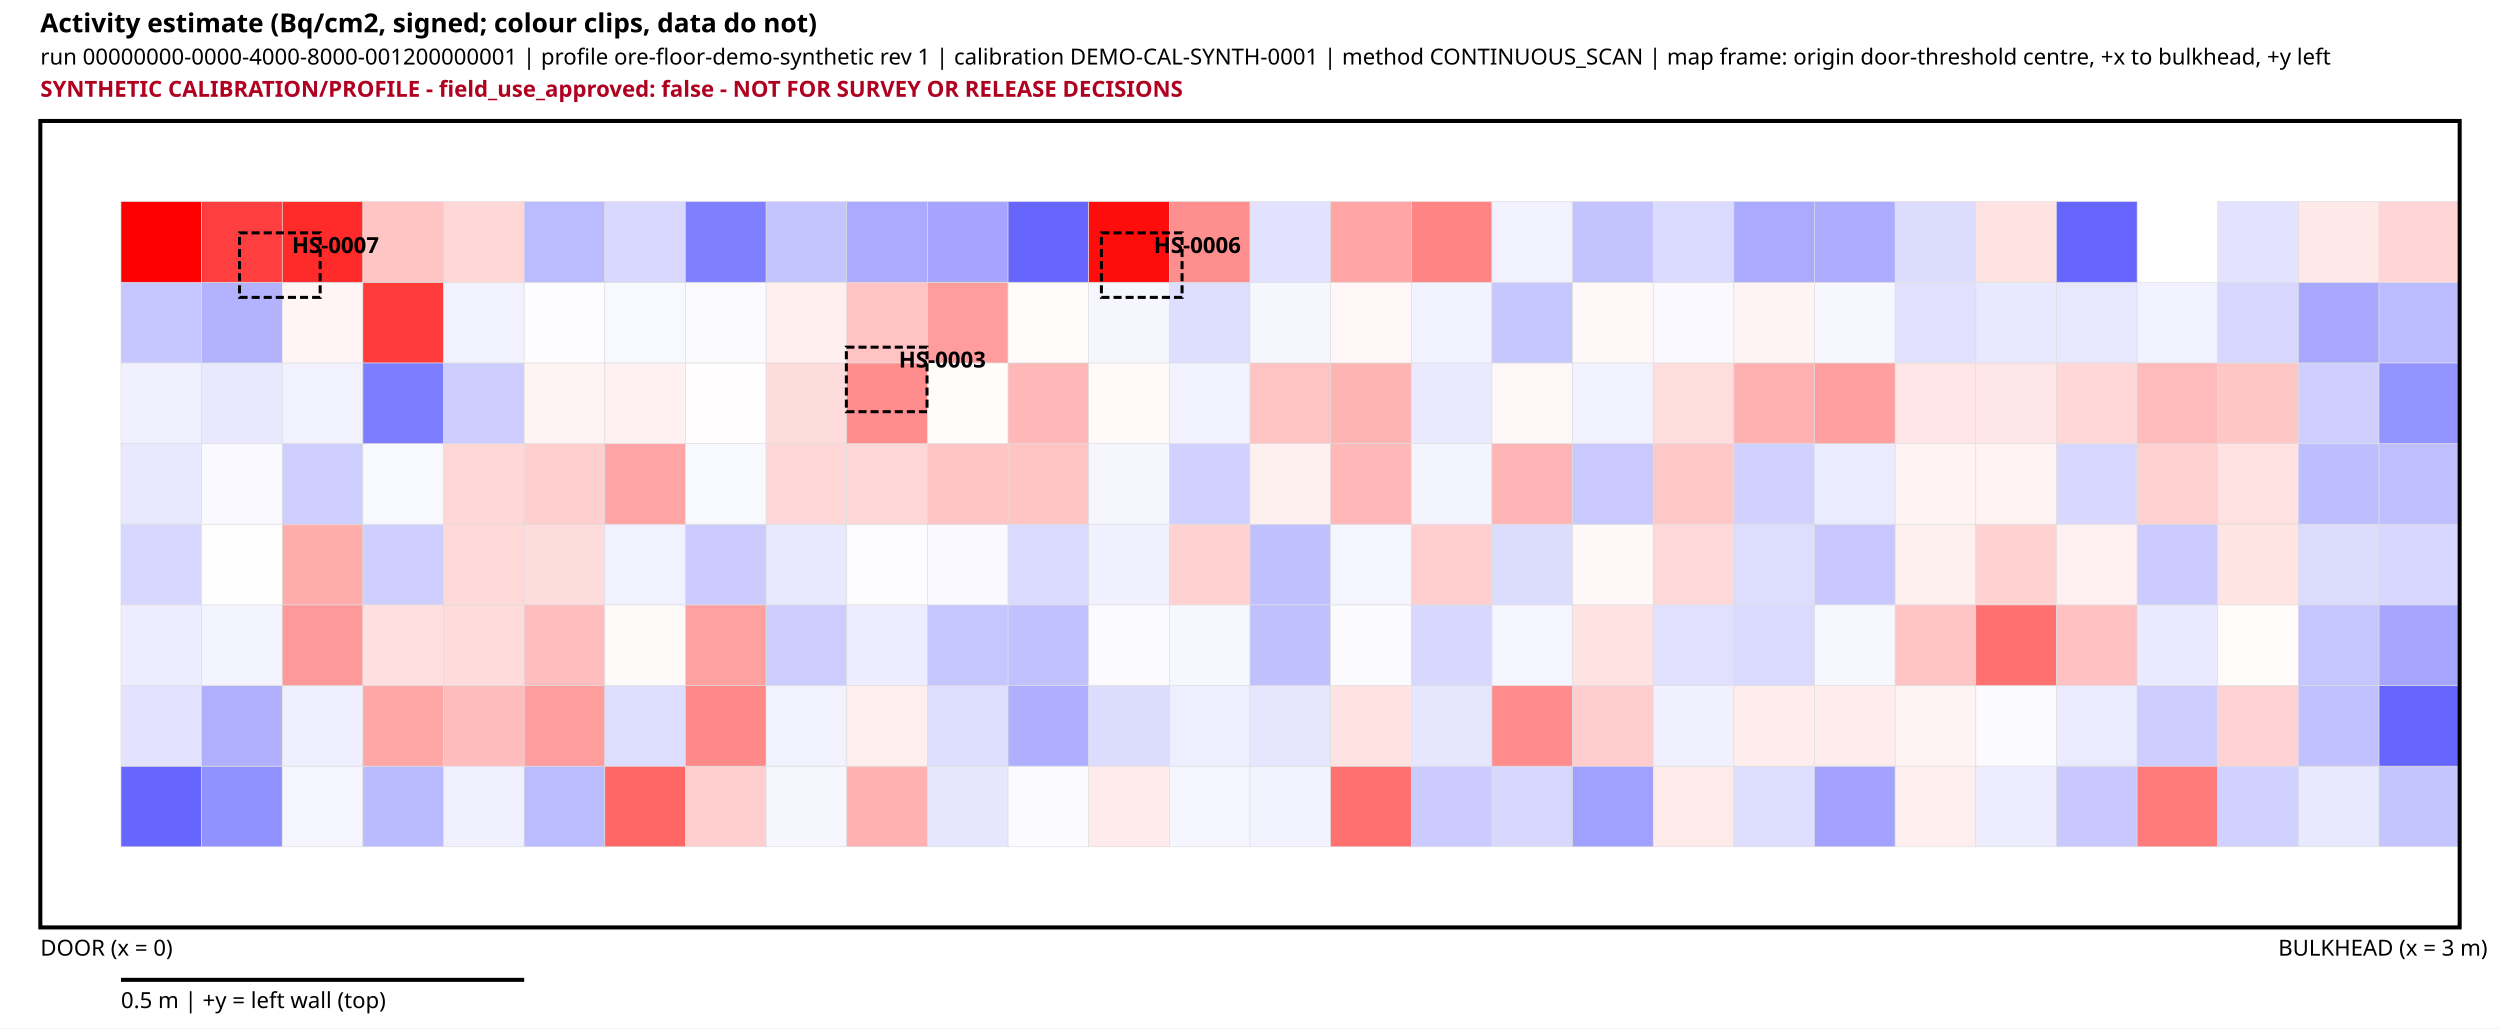
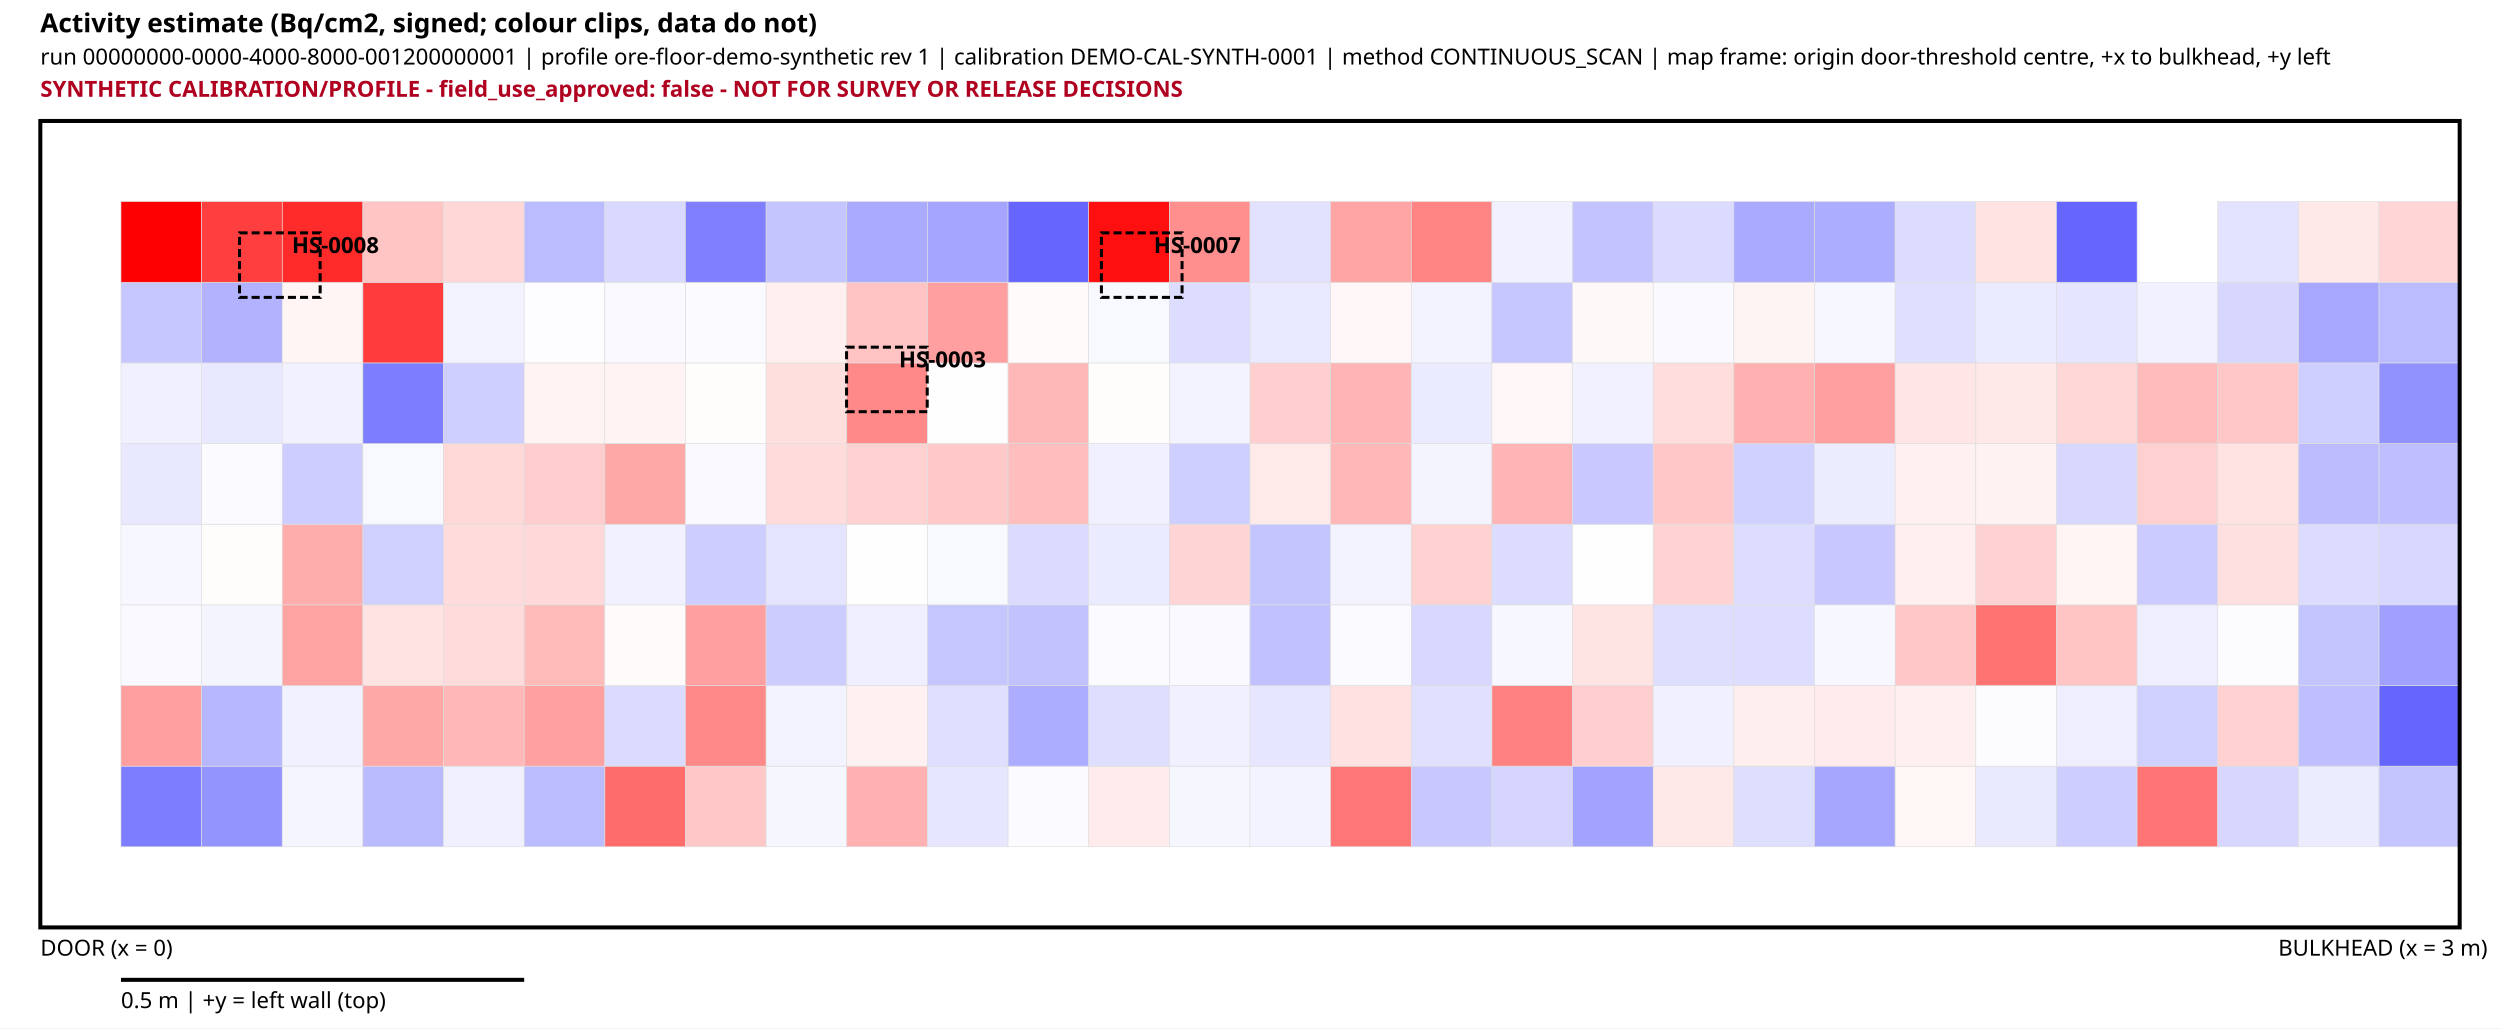
<svg xmlns="http://www.w3.org/2000/svg" width="1240" height="510" viewBox="0 0 1240 510" font-family="sans-serif" font-size="11">
  <defs>
    <pattern id="p-UNVISITED" width="8" height="8" patternUnits="userSpaceOnUse">
      <rect width="8" height="8" fill="#fff" />
      <path d="M0 8L8 0" stroke="#888" stroke-width="1" />
    </pattern>
    <pattern id="p-INVALID_DATA" width="8" height="8" patternUnits="userSpaceOnUse">
      <rect width="8" height="8" fill="#f6d5d5" />
      <path d="M0 0L8 8M0 8L8 0" stroke="#c83c3c" stroke-width="1" />
    </pattern>
    <pattern id="p-INSUFFICIENT_SENSITIVITY" width="6" height="6" patternUnits="userSpaceOnUse">
      <rect width="6" height="6" fill="#fdebc8" />
      <circle cx="3" cy="3" r="1.2" fill="#b9770e" />
    </pattern>
    <pattern id="p-BLOCKED" width="8" height="8" patternUnits="userSpaceOnUse">
      <rect width="8" height="8" fill="#e4dcf0" />
      <path d="M0 4H8" stroke="#785aa0" stroke-width="2" />
    </pattern>
    <pattern id="p-EXCLUDED" width="8" height="8" patternUnits="userSpaceOnUse">
      <rect width="8" height="8" fill="#5a5a5a" />
    </pattern>
    <pattern id="p-ACCEPTABLE" width="8" height="8" patternUnits="userSpaceOnUse">
      <rect width="8" height="8" fill="#2e8b57" />
    </pattern>
  </defs>
  <rect width="1240" height="510" fill="#fff" />
  <text x="20" y="16" font-size="13" font-weight="bold">Activity estimate (Bq/cm2, signed; colour clips, data do not)</text>
  <text x="20" y="32">run 00000000-0000-4000-8000-001200000001 | profile ore-floor-demo-synthetic rev 1 | calibration DEMO-CAL-SYNTH-0001 | method CONTINUOUS_SCAN | map frame: origin door-threshold centre, +x to bulkhead, +y left</text>
  <text x="20" y="48" fill="#b00020" font-weight="bold">SYNTHETIC CALIBRATION/PROFILE - field_use_approved: false - NOT FOR SURVEY OR RELEASE DECISIONS</text>
-   <rect x="60.0" y="380.0" width="40.0" height="40.0" fill="rgb(102, 102, 255)" stroke="#ddd" stroke-width="0.3" />
-   <rect x="100.0" y="380.0" width="40.0" height="40.0" fill="rgb(145, 145, 255)" stroke="#ddd" stroke-width="0.3" />
+   <rect x="60.0" y="380.0" width="40.0" height="40.0" fill="rgb(125, 125, 255)" stroke="#ddd" stroke-width="0.3" />
+   <rect x="100.0" y="380.0" width="40.0" height="40.0" fill="rgb(148, 148, 255)" stroke="#ddd" stroke-width="0.3" />
  <rect x="140.0" y="380.0" width="40.0" height="40.0" fill="rgb(245, 245, 255)" stroke="#ddd" stroke-width="0.3" />
  <rect x="180.0" y="380.0" width="40.0" height="40.0" fill="rgb(186, 186, 255)" stroke="#ddd" stroke-width="0.3" />
  <rect x="220.0" y="380.0" width="40.0" height="40.0" fill="rgb(240, 240, 255)" stroke="#ddd" stroke-width="0.3" />
  <rect x="260.0" y="380.0" width="40.0" height="40.0" fill="rgb(187, 187, 255)" stroke="#ddd" stroke-width="0.3" />
-   <rect x="300.0" y="380.0" width="40.0" height="40.0" fill="rgb(255, 103, 103)" stroke="#ddd" stroke-width="0.3" />
-   <rect x="340.0" y="380.0" width="40.0" height="40.0" fill="rgb(255, 207, 207)" stroke="#ddd" stroke-width="0.3" />
+   <rect x="300.0" y="380.0" width="40.0" height="40.0" fill="rgb(255, 108, 108)" stroke="#ddd" stroke-width="0.3" />
+   <rect x="340.0" y="380.0" width="40.0" height="40.0" fill="rgb(255, 200, 200)" stroke="#ddd" stroke-width="0.3" />
  <rect x="380.0" y="380.0" width="40.0" height="40.0" fill="rgb(246, 246, 255)" stroke="#ddd" stroke-width="0.3" />
  <rect x="420.0" y="380.0" width="40.0" height="40.0" fill="rgb(255, 177, 177)" stroke="#ddd" stroke-width="0.3" />
  <rect x="460.0" y="380.0" width="40.0" height="40.0" fill="rgb(230, 230, 255)" stroke="#ddd" stroke-width="0.3" />
  <rect x="500.0" y="380.0" width="40.0" height="40.0" fill="rgb(251, 251, 255)" stroke="#ddd" stroke-width="0.3" />
  <rect x="540.0" y="380.0" width="40.0" height="40.0" fill="rgb(255, 235, 235)" stroke="#ddd" stroke-width="0.3" />
-   <rect x="580.0" y="380.0" width="40.0" height="40.0" fill="rgb(245, 245, 255)" stroke="#ddd" stroke-width="0.3" />
+   <rect x="580.0" y="380.0" width="40.0" height="40.0" fill="rgb(246, 246, 255)" stroke="#ddd" stroke-width="0.3" />
  <rect x="620.0" y="380.0" width="40.0" height="40.0" fill="rgb(243, 243, 255)" stroke="#ddd" stroke-width="0.3" />
-   <rect x="660.0" y="380.0" width="40.0" height="40.0" fill="rgb(255, 112, 112)" stroke="#ddd" stroke-width="0.3" />
-   <rect x="700.0" y="380.0" width="40.0" height="40.0" fill="rgb(203, 203, 255)" stroke="#ddd" stroke-width="0.3" />
-   <rect x="740.0" y="380.0" width="40.0" height="40.0" fill="rgb(216, 216, 255)" stroke="#ddd" stroke-width="0.3" />
-   <rect x="780.0" y="380.0" width="40.0" height="40.0" fill="rgb(160, 160, 255)" stroke="#ddd" stroke-width="0.3" />
-   <rect x="820.0" y="380.0" width="40.0" height="40.0" fill="rgb(255, 234, 234)" stroke="#ddd" stroke-width="0.3" />
+   <rect x="660.0" y="380.0" width="40.0" height="40.0" fill="rgb(255, 118, 118)" stroke="#ddd" stroke-width="0.3" />
+   <rect x="700.0" y="380.0" width="40.0" height="40.0" fill="rgb(200, 200, 255)" stroke="#ddd" stroke-width="0.3" />
+   <rect x="740.0" y="380.0" width="40.0" height="40.0" fill="rgb(213, 213, 255)" stroke="#ddd" stroke-width="0.3" />
+   <rect x="780.0" y="380.0" width="40.0" height="40.0" fill="rgb(162, 162, 255)" stroke="#ddd" stroke-width="0.3" />
+   <rect x="820.0" y="380.0" width="40.0" height="40.0" fill="rgb(255, 232, 232)" stroke="#ddd" stroke-width="0.3" />
  <rect x="860.0" y="380.0" width="40.0" height="40.0" fill="rgb(222, 222, 255)" stroke="#ddd" stroke-width="0.3" />
-   <rect x="900.0" y="380.0" width="40.0" height="40.0" fill="rgb(163, 163, 255)" stroke="#ddd" stroke-width="0.3" />
-   <rect x="940.0" y="380.0" width="40.0" height="40.0" fill="rgb(255, 238, 238)" stroke="#ddd" stroke-width="0.3" />
-   <rect x="980.0" y="380.0" width="40.0" height="40.0" fill="rgb(237, 237, 255)" stroke="#ddd" stroke-width="0.3" />
-   <rect x="1020.0" y="380.0" width="40.0" height="40.0" fill="rgb(200, 200, 255)" stroke="#ddd" stroke-width="0.3" />
-   <rect x="1060.0" y="380.0" width="40.0" height="40.0" fill="rgb(255, 122, 122)" stroke="#ddd" stroke-width="0.3" />
-   <rect x="1100.0" y="380.0" width="40.0" height="40.0" fill="rgb(209, 209, 255)" stroke="#ddd" stroke-width="0.3" />
-   <rect x="1140.0" y="380.0" width="40.0" height="40.0" fill="rgb(232, 232, 255)" stroke="#ddd" stroke-width="0.3" />
+   <rect x="900.0" y="380.0" width="40.0" height="40.0" fill="rgb(166, 166, 255)" stroke="#ddd" stroke-width="0.3" />
+   <rect x="940.0" y="380.0" width="40.0" height="40.0" fill="rgb(255, 246, 246)" stroke="#ddd" stroke-width="0.3" />
+   <rect x="980.0" y="380.0" width="40.0" height="40.0" fill="rgb(234, 234, 255)" stroke="#ddd" stroke-width="0.3" />
+   <rect x="1020.0" y="380.0" width="40.0" height="40.0" fill="rgb(205, 205, 255)" stroke="#ddd" stroke-width="0.3" />
+   <rect x="1060.0" y="380.0" width="40.0" height="40.0" fill="rgb(255, 116, 116)" stroke="#ddd" stroke-width="0.3" />
+   <rect x="1100.0" y="380.0" width="40.0" height="40.0" fill="rgb(214, 214, 255)" stroke="#ddd" stroke-width="0.3" />
+   <rect x="1140.0" y="380.0" width="40.0" height="40.0" fill="rgb(236, 236, 255)" stroke="#ddd" stroke-width="0.3" />
  <rect x="1180.0" y="380.0" width="40.0" height="40.0" fill="rgb(196, 196, 255)" stroke="#ddd" stroke-width="0.3" />
-   <rect x="60.0" y="340.0" width="40.0" height="40.0" fill="rgb(227, 227, 255)" stroke="#ddd" stroke-width="0.3" />
-   <rect x="100.0" y="340.0" width="40.0" height="40.0" fill="rgb(176, 176, 255)" stroke="#ddd" stroke-width="0.3" />
-   <rect x="140.0" y="340.0" width="40.0" height="40.0" fill="rgb(239, 239, 255)" stroke="#ddd" stroke-width="0.3" />
-   <rect x="180.0" y="340.0" width="40.0" height="40.0" fill="rgb(255, 167, 167)" stroke="#ddd" stroke-width="0.3" />
-   <rect x="220.0" y="340.0" width="40.0" height="40.0" fill="rgb(255, 188, 188)" stroke="#ddd" stroke-width="0.3" />
-   <rect x="260.0" y="340.0" width="40.0" height="40.0" fill="rgb(255, 157, 157)" stroke="#ddd" stroke-width="0.3" />
-   <rect x="300.0" y="340.0" width="40.0" height="40.0" fill="rgb(221, 221, 255)" stroke="#ddd" stroke-width="0.3" />
+   <rect x="60.0" y="340.0" width="40.0" height="40.0" fill="rgb(255, 159, 159)" stroke="#ddd" stroke-width="0.3" />
+   <rect x="100.0" y="340.0" width="40.0" height="40.0" fill="rgb(183, 183, 255)" stroke="#ddd" stroke-width="0.3" />
+   <rect x="140.0" y="340.0" width="40.0" height="40.0" fill="rgb(241, 241, 255)" stroke="#ddd" stroke-width="0.3" />
+   <rect x="180.0" y="340.0" width="40.0" height="40.0" fill="rgb(255, 168, 168)" stroke="#ddd" stroke-width="0.3" />
+   <rect x="220.0" y="340.0" width="40.0" height="40.0" fill="rgb(255, 183, 183)" stroke="#ddd" stroke-width="0.3" />
+   <rect x="260.0" y="340.0" width="40.0" height="40.0" fill="rgb(255, 161, 161)" stroke="#ddd" stroke-width="0.3" />
+   <rect x="300.0" y="340.0" width="40.0" height="40.0" fill="rgb(219, 219, 255)" stroke="#ddd" stroke-width="0.3" />
  <rect x="340.0" y="340.0" width="40.0" height="40.0" fill="rgb(255, 136, 136)" stroke="#ddd" stroke-width="0.3" />
-   <rect x="380.0" y="340.0" width="40.0" height="40.0" fill="rgb(242, 242, 255)" stroke="#ddd" stroke-width="0.3" />
-   <rect x="420.0" y="340.0" width="40.0" height="40.0" fill="rgb(255, 238, 238)" stroke="#ddd" stroke-width="0.3" />
-   <rect x="460.0" y="340.0" width="40.0" height="40.0" fill="rgb(222, 222, 255)" stroke="#ddd" stroke-width="0.3" />
-   <rect x="500.0" y="340.0" width="40.0" height="40.0" fill="rgb(175, 175, 255)" stroke="#ddd" stroke-width="0.3" />
-   <rect x="540.0" y="340.0" width="40.0" height="40.0" fill="rgb(220, 220, 255)" stroke="#ddd" stroke-width="0.3" />
-   <rect x="580.0" y="340.0" width="40.0" height="40.0" fill="rgb(238, 238, 255)" stroke="#ddd" stroke-width="0.3" />
+   <rect x="380.0" y="340.0" width="40.0" height="40.0" fill="rgb(243, 243, 255)" stroke="#ddd" stroke-width="0.3" />
+   <rect x="420.0" y="340.0" width="40.0" height="40.0" fill="rgb(255, 241, 241)" stroke="#ddd" stroke-width="0.3" />
+   <rect x="460.0" y="340.0" width="40.0" height="40.0" fill="rgb(223, 223, 255)" stroke="#ddd" stroke-width="0.3" />
+   <rect x="500.0" y="340.0" width="40.0" height="40.0" fill="rgb(173, 173, 255)" stroke="#ddd" stroke-width="0.3" />
+   <rect x="540.0" y="340.0" width="40.0" height="40.0" fill="rgb(222, 222, 255)" stroke="#ddd" stroke-width="0.3" />
+   <rect x="580.0" y="340.0" width="40.0" height="40.0" fill="rgb(240, 240, 255)" stroke="#ddd" stroke-width="0.3" />
  <rect x="620.0" y="340.0" width="40.0" height="40.0" fill="rgb(230, 230, 255)" stroke="#ddd" stroke-width="0.3" />
-   <rect x="660.0" y="340.0" width="40.0" height="40.0" fill="rgb(255, 227, 227)" stroke="#ddd" stroke-width="0.3" />
-   <rect x="700.0" y="340.0" width="40.0" height="40.0" fill="rgb(230, 230, 255)" stroke="#ddd" stroke-width="0.3" />
-   <rect x="740.0" y="340.0" width="40.0" height="40.0" fill="rgb(255, 139, 139)" stroke="#ddd" stroke-width="0.3" />
-   <rect x="780.0" y="340.0" width="40.0" height="40.0" fill="rgb(255, 205, 205)" stroke="#ddd" stroke-width="0.3" />
+   <rect x="660.0" y="340.0" width="40.0" height="40.0" fill="rgb(255, 225, 225)" stroke="#ddd" stroke-width="0.3" />
+   <rect x="700.0" y="340.0" width="40.0" height="40.0" fill="rgb(224, 224, 255)" stroke="#ddd" stroke-width="0.3" />
+   <rect x="740.0" y="340.0" width="40.0" height="40.0" fill="rgb(255, 130, 130)" stroke="#ddd" stroke-width="0.3" />
+   <rect x="780.0" y="340.0" width="40.0" height="40.0" fill="rgb(255, 207, 207)" stroke="#ddd" stroke-width="0.3" />
  <rect x="820.0" y="340.0" width="40.0" height="40.0" fill="rgb(240, 240, 255)" stroke="#ddd" stroke-width="0.3" />
-   <rect x="860.0" y="340.0" width="40.0" height="40.0" fill="rgb(255, 237, 237)" stroke="#ddd" stroke-width="0.3" />
-   <rect x="900.0" y="340.0" width="40.0" height="40.0" fill="rgb(255, 237, 237)" stroke="#ddd" stroke-width="0.3" />
-   <rect x="940.0" y="340.0" width="40.0" height="40.0" fill="rgb(255, 244, 244)" stroke="#ddd" stroke-width="0.3" />
-   <rect x="980.0" y="340.0" width="40.0" height="40.0" fill="rgb(251, 251, 255)" stroke="#ddd" stroke-width="0.3" />
-   <rect x="1020.0" y="340.0" width="40.0" height="40.0" fill="rgb(235, 235, 255)" stroke="#ddd" stroke-width="0.3" />
-   <rect x="1060.0" y="340.0" width="40.0" height="40.0" fill="rgb(205, 205, 255)" stroke="#ddd" stroke-width="0.3" />
-   <rect x="1100.0" y="340.0" width="40.0" height="40.0" fill="rgb(255, 211, 211)" stroke="#ddd" stroke-width="0.3" />
-   <rect x="1140.0" y="340.0" width="40.0" height="40.0" fill="rgb(193, 193, 255)" stroke="#ddd" stroke-width="0.3" />
+   <rect x="860.0" y="340.0" width="40.0" height="40.0" fill="rgb(255, 238, 238)" stroke="#ddd" stroke-width="0.3" />
+   <rect x="900.0" y="340.0" width="40.0" height="40.0" fill="rgb(255, 235, 235)" stroke="#ddd" stroke-width="0.3" />
+   <rect x="940.0" y="340.0" width="40.0" height="40.0" fill="rgb(255, 240, 240)" stroke="#ddd" stroke-width="0.3" />
+   <rect x="980.0" y="340.0" width="40.0" height="40.0" fill="rgb(252, 252, 255)" stroke="#ddd" stroke-width="0.3" />
+   <rect x="1020.0" y="340.0" width="40.0" height="40.0" fill="rgb(238, 238, 255)" stroke="#ddd" stroke-width="0.3" />
+   <rect x="1060.0" y="340.0" width="40.0" height="40.0" fill="rgb(208, 208, 255)" stroke="#ddd" stroke-width="0.3" />
+   <rect x="1100.0" y="340.0" width="40.0" height="40.0" fill="rgb(255, 209, 209)" stroke="#ddd" stroke-width="0.3" />
+   <rect x="1140.0" y="340.0" width="40.0" height="40.0" fill="rgb(191, 191, 255)" stroke="#ddd" stroke-width="0.3" />
  <rect x="1180.0" y="340.0" width="40.0" height="40.0" fill="rgb(102, 102, 255)" stroke="#ddd" stroke-width="0.3" />
-   <rect x="60.0" y="300.0" width="40.0" height="40.0" fill="rgb(237, 237, 255)" stroke="#ddd" stroke-width="0.3" />
+   <rect x="60.0" y="300.0" width="40.0" height="40.0" fill="rgb(249, 249, 255)" stroke="#ddd" stroke-width="0.3" />
  <rect x="100.0" y="300.0" width="40.0" height="40.0" fill="rgb(244, 244, 255)" stroke="#ddd" stroke-width="0.3" />
-   <rect x="140.0" y="300.0" width="40.0" height="40.0" fill="rgb(255, 152, 152)" stroke="#ddd" stroke-width="0.3" />
-   <rect x="180.0" y="300.0" width="40.0" height="40.0" fill="rgb(255, 223, 223)" stroke="#ddd" stroke-width="0.3" />
+   <rect x="140.0" y="300.0" width="40.0" height="40.0" fill="rgb(255, 163, 163)" stroke="#ddd" stroke-width="0.3" />
+   <rect x="180.0" y="300.0" width="40.0" height="40.0" fill="rgb(255, 227, 227)" stroke="#ddd" stroke-width="0.3" />
  <rect x="220.0" y="300.0" width="40.0" height="40.0" fill="rgb(255, 219, 219)" stroke="#ddd" stroke-width="0.3" />
-   <rect x="260.0" y="300.0" width="40.0" height="40.0" fill="rgb(255, 189, 189)" stroke="#ddd" stroke-width="0.3" />
-   <rect x="300.0" y="300.0" width="40.0" height="40.0" fill="rgb(255, 250, 250)" stroke="#ddd" stroke-width="0.3" />
-   <rect x="340.0" y="300.0" width="40.0" height="40.0" fill="rgb(255, 161, 161)" stroke="#ddd" stroke-width="0.3" />
+   <rect x="260.0" y="300.0" width="40.0" height="40.0" fill="rgb(255, 186, 186)" stroke="#ddd" stroke-width="0.3" />
+   <rect x="300.0" y="300.0" width="40.0" height="40.0" fill="rgb(255, 251, 251)" stroke="#ddd" stroke-width="0.3" />
+   <rect x="340.0" y="300.0" width="40.0" height="40.0" fill="rgb(255, 160, 160)" stroke="#ddd" stroke-width="0.3" />
  <rect x="380.0" y="300.0" width="40.0" height="40.0" fill="rgb(204, 204, 255)" stroke="#ddd" stroke-width="0.3" />
-   <rect x="420.0" y="300.0" width="40.0" height="40.0" fill="rgb(237, 237, 255)" stroke="#ddd" stroke-width="0.3" />
+   <rect x="420.0" y="300.0" width="40.0" height="40.0" fill="rgb(239, 239, 255)" stroke="#ddd" stroke-width="0.3" />
  <rect x="460.0" y="300.0" width="40.0" height="40.0" fill="rgb(198, 198, 255)" stroke="#ddd" stroke-width="0.3" />
-   <rect x="500.0" y="300.0" width="40.0" height="40.0" fill="rgb(193, 193, 255)" stroke="#ddd" stroke-width="0.3" />
-   <rect x="540.0" y="300.0" width="40.0" height="40.0" fill="rgb(251, 251, 255)" stroke="#ddd" stroke-width="0.3" />
-   <rect x="580.0" y="300.0" width="40.0" height="40.0" fill="rgb(247, 247, 255)" stroke="#ddd" stroke-width="0.3" />
-   <rect x="620.0" y="300.0" width="40.0" height="40.0" fill="rgb(192, 192, 255)" stroke="#ddd" stroke-width="0.3" />
+   <rect x="500.0" y="300.0" width="40.0" height="40.0" fill="rgb(194, 194, 255)" stroke="#ddd" stroke-width="0.3" />
+   <rect x="540.0" y="300.0" width="40.0" height="40.0" fill="rgb(250, 250, 255)" stroke="#ddd" stroke-width="0.3" />
+   <rect x="580.0" y="300.0" width="40.0" height="40.0" fill="rgb(249, 249, 255)" stroke="#ddd" stroke-width="0.3" />
+   <rect x="620.0" y="300.0" width="40.0" height="40.0" fill="rgb(193, 193, 255)" stroke="#ddd" stroke-width="0.3" />
  <rect x="660.0" y="300.0" width="40.0" height="40.0" fill="rgb(250, 250, 255)" stroke="#ddd" stroke-width="0.3" />
-   <rect x="700.0" y="300.0" width="40.0" height="40.0" fill="rgb(216, 216, 255)" stroke="#ddd" stroke-width="0.3" />
-   <rect x="740.0" y="300.0" width="40.0" height="40.0" fill="rgb(245, 245, 255)" stroke="#ddd" stroke-width="0.3" />
-   <rect x="780.0" y="300.0" width="40.0" height="40.0" fill="rgb(255, 227, 227)" stroke="#ddd" stroke-width="0.3" />
-   <rect x="820.0" y="300.0" width="40.0" height="40.0" fill="rgb(225, 225, 255)" stroke="#ddd" stroke-width="0.3" />
-   <rect x="860.0" y="300.0" width="40.0" height="40.0" fill="rgb(218, 218, 255)" stroke="#ddd" stroke-width="0.3" />
+   <rect x="700.0" y="300.0" width="40.0" height="40.0" fill="rgb(215, 215, 255)" stroke="#ddd" stroke-width="0.3" />
+   <rect x="740.0" y="300.0" width="40.0" height="40.0" fill="rgb(247, 247, 255)" stroke="#ddd" stroke-width="0.3" />
+   <rect x="780.0" y="300.0" width="40.0" height="40.0" fill="rgb(255, 228, 228)" stroke="#ddd" stroke-width="0.3" />
+   <rect x="820.0" y="300.0" width="40.0" height="40.0" fill="rgb(222, 222, 255)" stroke="#ddd" stroke-width="0.3" />
+   <rect x="860.0" y="300.0" width="40.0" height="40.0" fill="rgb(221, 221, 255)" stroke="#ddd" stroke-width="0.3" />
  <rect x="900.0" y="300.0" width="40.0" height="40.0" fill="rgb(247, 247, 255)" stroke="#ddd" stroke-width="0.3" />
-   <rect x="940.0" y="300.0" width="40.0" height="40.0" fill="rgb(255, 196, 196)" stroke="#ddd" stroke-width="0.3" />
-   <rect x="980.0" y="300.0" width="40.0" height="40.0" fill="rgb(255, 112, 112)" stroke="#ddd" stroke-width="0.3" />
-   <rect x="1020.0" y="300.0" width="40.0" height="40.0" fill="rgb(255, 193, 193)" stroke="#ddd" stroke-width="0.3" />
-   <rect x="1060.0" y="300.0" width="40.0" height="40.0" fill="rgb(233, 233, 255)" stroke="#ddd" stroke-width="0.3" />
-   <rect x="1100.0" y="300.0" width="40.0" height="40.0" fill="rgb(255, 251, 251)" stroke="#ddd" stroke-width="0.3" />
-   <rect x="1140.0" y="300.0" width="40.0" height="40.0" fill="rgb(197, 197, 255)" stroke="#ddd" stroke-width="0.3" />
-   <rect x="1180.0" y="300.0" width="40.0" height="40.0" fill="rgb(166, 166, 255)" stroke="#ddd" stroke-width="0.3" />
-   <rect x="60.0" y="260.0" width="40.0" height="40.0" fill="rgb(215, 215, 255)" stroke="#ddd" stroke-width="0.3" />
-   <rect x="100.0" y="260.0" width="40.0" height="40.0" fill="rgb(254, 254, 255)" stroke="#ddd" stroke-width="0.3" />
+   <rect x="940.0" y="300.0" width="40.0" height="40.0" fill="rgb(255, 199, 199)" stroke="#ddd" stroke-width="0.3" />
+   <rect x="980.0" y="300.0" width="40.0" height="40.0" fill="rgb(255, 115, 115)" stroke="#ddd" stroke-width="0.3" />
+   <rect x="1020.0" y="300.0" width="40.0" height="40.0" fill="rgb(255, 196, 196)" stroke="#ddd" stroke-width="0.3" />
+   <rect x="1060.0" y="300.0" width="40.0" height="40.0" fill="rgb(238, 238, 255)" stroke="#ddd" stroke-width="0.3" />
+   <rect x="1100.0" y="300.0" width="40.0" height="40.0" fill="rgb(252, 252, 255)" stroke="#ddd" stroke-width="0.3" />
+   <rect x="1140.0" y="300.0" width="40.0" height="40.0" fill="rgb(196, 196, 255)" stroke="#ddd" stroke-width="0.3" />
+   <rect x="1180.0" y="300.0" width="40.0" height="40.0" fill="rgb(160, 160, 255)" stroke="#ddd" stroke-width="0.3" />
+   <rect x="60.0" y="260.0" width="40.0" height="40.0" fill="rgb(247, 247, 255)" stroke="#ddd" stroke-width="0.3" />
+   <rect x="100.0" y="260.0" width="40.0" height="40.0" fill="rgb(255, 252, 252)" stroke="#ddd" stroke-width="0.3" />
  <rect x="140.0" y="260.0" width="40.0" height="40.0" fill="rgb(255, 172, 172)" stroke="#ddd" stroke-width="0.3" />
-   <rect x="180.0" y="260.0" width="40.0" height="40.0" fill="rgb(207, 207, 255)" stroke="#ddd" stroke-width="0.3" />
-   <rect x="220.0" y="260.0" width="40.0" height="40.0" fill="rgb(255, 216, 216)" stroke="#ddd" stroke-width="0.3" />
-   <rect x="260.0" y="260.0" width="40.0" height="40.0" fill="rgb(255, 220, 220)" stroke="#ddd" stroke-width="0.3" />
+   <rect x="180.0" y="260.0" width="40.0" height="40.0" fill="rgb(208, 208, 255)" stroke="#ddd" stroke-width="0.3" />
+   <rect x="220.0" y="260.0" width="40.0" height="40.0" fill="rgb(255, 219, 219)" stroke="#ddd" stroke-width="0.3" />
+   <rect x="260.0" y="260.0" width="40.0" height="40.0" fill="rgb(255, 217, 217)" stroke="#ddd" stroke-width="0.3" />
  <rect x="300.0" y="260.0" width="40.0" height="40.0" fill="rgb(241, 241, 255)" stroke="#ddd" stroke-width="0.3" />
-   <rect x="340.0" y="260.0" width="40.0" height="40.0" fill="rgb(203, 203, 255)" stroke="#ddd" stroke-width="0.3" />
-   <rect x="380.0" y="260.0" width="40.0" height="40.0" fill="rgb(232, 232, 255)" stroke="#ddd" stroke-width="0.3" />
-   <rect x="420.0" y="260.0" width="40.0" height="40.0" fill="rgb(252, 252, 255)" stroke="#ddd" stroke-width="0.3" />
-   <rect x="460.0" y="260.0" width="40.0" height="40.0" fill="rgb(249, 249, 255)" stroke="#ddd" stroke-width="0.3" />
-   <rect x="500.0" y="260.0" width="40.0" height="40.0" fill="rgb(218, 218, 255)" stroke="#ddd" stroke-width="0.3" />
-   <rect x="540.0" y="260.0" width="40.0" height="40.0" fill="rgb(240, 240, 255)" stroke="#ddd" stroke-width="0.3" />
-   <rect x="580.0" y="260.0" width="40.0" height="40.0" fill="rgb(255, 209, 209)" stroke="#ddd" stroke-width="0.3" />
-   <rect x="620.0" y="260.0" width="40.0" height="40.0" fill="rgb(192, 192, 255)" stroke="#ddd" stroke-width="0.3" />
-   <rect x="660.0" y="260.0" width="40.0" height="40.0" fill="rgb(245, 245, 255)" stroke="#ddd" stroke-width="0.3" />
-   <rect x="700.0" y="260.0" width="40.0" height="40.0" fill="rgb(255, 207, 207)" stroke="#ddd" stroke-width="0.3" />
+   <rect x="340.0" y="260.0" width="40.0" height="40.0" fill="rgb(205, 205, 255)" stroke="#ddd" stroke-width="0.3" />
+   <rect x="380.0" y="260.0" width="40.0" height="40.0" fill="rgb(228, 228, 255)" stroke="#ddd" stroke-width="0.3" />
+   <rect x="420.0" y="260.0" width="40.0" height="40.0" fill="rgb(254, 254, 255)" stroke="#ddd" stroke-width="0.3" />
+   <rect x="460.0" y="260.0" width="40.0" height="40.0" fill="rgb(248, 248, 255)" stroke="#ddd" stroke-width="0.3" />
+   <rect x="500.0" y="260.0" width="40.0" height="40.0" fill="rgb(219, 219, 255)" stroke="#ddd" stroke-width="0.3" />
+   <rect x="540.0" y="260.0" width="40.0" height="40.0" fill="rgb(235, 235, 255)" stroke="#ddd" stroke-width="0.3" />
+   <rect x="580.0" y="260.0" width="40.0" height="40.0" fill="rgb(255, 212, 212)" stroke="#ddd" stroke-width="0.3" />
+   <rect x="620.0" y="260.0" width="40.0" height="40.0" fill="rgb(196, 196, 255)" stroke="#ddd" stroke-width="0.3" />
+   <rect x="660.0" y="260.0" width="40.0" height="40.0" fill="rgb(243, 243, 255)" stroke="#ddd" stroke-width="0.3" />
+   <rect x="700.0" y="260.0" width="40.0" height="40.0" fill="rgb(255, 210, 210)" stroke="#ddd" stroke-width="0.3" />
  <rect x="740.0" y="260.0" width="40.0" height="40.0" fill="rgb(220, 220, 255)" stroke="#ddd" stroke-width="0.3" />
-   <rect x="780.0" y="260.0" width="40.0" height="40.0" fill="rgb(255, 248, 248)" stroke="#ddd" stroke-width="0.3" />
-   <rect x="820.0" y="260.0" width="40.0" height="40.0" fill="rgb(255, 217, 217)" stroke="#ddd" stroke-width="0.3" />
+   <rect x="780.0" y="260.0" width="40.0" height="40.0" fill="rgb(254, 254, 255)" stroke="#ddd" stroke-width="0.3" />
+   <rect x="820.0" y="260.0" width="40.0" height="40.0" fill="rgb(255, 211, 211)" stroke="#ddd" stroke-width="0.3" />
  <rect x="860.0" y="260.0" width="40.0" height="40.0" fill="rgb(221, 221, 255)" stroke="#ddd" stroke-width="0.3" />
  <rect x="900.0" y="260.0" width="40.0" height="40.0" fill="rgb(200, 200, 255)" stroke="#ddd" stroke-width="0.3" />
-   <rect x="940.0" y="260.0" width="40.0" height="40.0" fill="rgb(255, 240, 240)" stroke="#ddd" stroke-width="0.3" />
+   <rect x="940.0" y="260.0" width="40.0" height="40.0" fill="rgb(255, 239, 239)" stroke="#ddd" stroke-width="0.3" />
  <rect x="980.0" y="260.0" width="40.0" height="40.0" fill="rgb(255, 210, 210)" stroke="#ddd" stroke-width="0.3" />
-   <rect x="1020.0" y="260.0" width="40.0" height="40.0" fill="rgb(255, 241, 241)" stroke="#ddd" stroke-width="0.3" />
+   <rect x="1020.0" y="260.0" width="40.0" height="40.0" fill="rgb(255, 245, 245)" stroke="#ddd" stroke-width="0.3" />
  <rect x="1060.0" y="260.0" width="40.0" height="40.0" fill="rgb(203, 203, 255)" stroke="#ddd" stroke-width="0.3" />
-   <rect x="1100.0" y="260.0" width="40.0" height="40.0" fill="rgb(255, 228, 228)" stroke="#ddd" stroke-width="0.3" />
+   <rect x="1100.0" y="260.0" width="40.0" height="40.0" fill="rgb(255, 224, 224)" stroke="#ddd" stroke-width="0.3" />
  <rect x="1140.0" y="260.0" width="40.0" height="40.0" fill="rgb(220, 220, 255)" stroke="#ddd" stroke-width="0.3" />
  <rect x="1180.0" y="260.0" width="40.0" height="40.0" fill="rgb(215, 215, 255)" stroke="#ddd" stroke-width="0.3" />
  <rect x="60.0" y="220.0" width="40.0" height="40.0" fill="rgb(232, 232, 255)" stroke="#ddd" stroke-width="0.3" />
-   <rect x="100.0" y="220.0" width="40.0" height="40.0" fill="rgb(249, 249, 255)" stroke="#ddd" stroke-width="0.3" />
-   <rect x="140.0" y="220.0" width="40.0" height="40.0" fill="rgb(206, 206, 255)" stroke="#ddd" stroke-width="0.3" />
+   <rect x="100.0" y="220.0" width="40.0" height="40.0" fill="rgb(250, 250, 255)" stroke="#ddd" stroke-width="0.3" />
+   <rect x="140.0" y="220.0" width="40.0" height="40.0" fill="rgb(205, 205, 255)" stroke="#ddd" stroke-width="0.3" />
  <rect x="180.0" y="220.0" width="40.0" height="40.0" fill="rgb(248, 248, 255)" stroke="#ddd" stroke-width="0.3" />
-   <rect x="220.0" y="220.0" width="40.0" height="40.0" fill="rgb(255, 215, 215)" stroke="#ddd" stroke-width="0.3" />
-   <rect x="260.0" y="220.0" width="40.0" height="40.0" fill="rgb(255, 206, 206)" stroke="#ddd" stroke-width="0.3" />
-   <rect x="300.0" y="220.0" width="40.0" height="40.0" fill="rgb(255, 165, 165)" stroke="#ddd" stroke-width="0.3" />
-   <rect x="340.0" y="220.0" width="40.0" height="40.0" fill="rgb(248, 248, 255)" stroke="#ddd" stroke-width="0.3" />
-   <rect x="380.0" y="220.0" width="40.0" height="40.0" fill="rgb(255, 215, 215)" stroke="#ddd" stroke-width="0.3" />
-   <rect x="420.0" y="220.0" width="40.0" height="40.0" fill="rgb(255, 215, 215)" stroke="#ddd" stroke-width="0.3" />
-   <rect x="460.0" y="220.0" width="40.0" height="40.0" fill="rgb(255, 196, 196)" stroke="#ddd" stroke-width="0.3" />
-   <rect x="500.0" y="220.0" width="40.0" height="40.0" fill="rgb(255, 196, 196)" stroke="#ddd" stroke-width="0.3" />
-   <rect x="540.0" y="220.0" width="40.0" height="40.0" fill="rgb(246, 246, 255)" stroke="#ddd" stroke-width="0.3" />
-   <rect x="580.0" y="220.0" width="40.0" height="40.0" fill="rgb(209, 209, 255)" stroke="#ddd" stroke-width="0.3" />
-   <rect x="620.0" y="220.0" width="40.0" height="40.0" fill="rgb(255, 240, 240)" stroke="#ddd" stroke-width="0.3" />
+   <rect x="220.0" y="220.0" width="40.0" height="40.0" fill="rgb(255, 216, 216)" stroke="#ddd" stroke-width="0.3" />
+   <rect x="260.0" y="220.0" width="40.0" height="40.0" fill="rgb(255, 205, 205)" stroke="#ddd" stroke-width="0.3" />
+   <rect x="300.0" y="220.0" width="40.0" height="40.0" fill="rgb(255, 168, 168)" stroke="#ddd" stroke-width="0.3" />
+   <rect x="340.0" y="220.0" width="40.0" height="40.0" fill="rgb(249, 249, 255)" stroke="#ddd" stroke-width="0.3" />
+   <rect x="380.0" y="220.0" width="40.0" height="40.0" fill="rgb(255, 219, 219)" stroke="#ddd" stroke-width="0.3" />
+   <rect x="420.0" y="220.0" width="40.0" height="40.0" fill="rgb(255, 209, 209)" stroke="#ddd" stroke-width="0.3" />
+   <rect x="460.0" y="220.0" width="40.0" height="40.0" fill="rgb(255, 201, 201)" stroke="#ddd" stroke-width="0.3" />
+   <rect x="500.0" y="220.0" width="40.0" height="40.0" fill="rgb(255, 190, 190)" stroke="#ddd" stroke-width="0.3" />
+   <rect x="540.0" y="220.0" width="40.0" height="40.0" fill="rgb(240, 240, 255)" stroke="#ddd" stroke-width="0.3" />
+   <rect x="580.0" y="220.0" width="40.0" height="40.0" fill="rgb(207, 207, 255)" stroke="#ddd" stroke-width="0.3" />
+   <rect x="620.0" y="220.0" width="40.0" height="40.0" fill="rgb(255, 234, 234)" stroke="#ddd" stroke-width="0.3" />
  <rect x="660.0" y="220.0" width="40.0" height="40.0" fill="rgb(255, 183, 183)" stroke="#ddd" stroke-width="0.3" />
  <rect x="700.0" y="220.0" width="40.0" height="40.0" fill="rgb(244, 244, 255)" stroke="#ddd" stroke-width="0.3" />
  <rect x="740.0" y="220.0" width="40.0" height="40.0" fill="rgb(255, 181, 181)" stroke="#ddd" stroke-width="0.3" />
  <rect x="780.0" y="220.0" width="40.0" height="40.0" fill="rgb(201, 201, 255)" stroke="#ddd" stroke-width="0.3" />
-   <rect x="820.0" y="220.0" width="40.0" height="40.0" fill="rgb(255, 200, 200)" stroke="#ddd" stroke-width="0.3" />
+   <rect x="820.0" y="220.0" width="40.0" height="40.0" fill="rgb(255, 199, 199)" stroke="#ddd" stroke-width="0.3" />
  <rect x="860.0" y="220.0" width="40.0" height="40.0" fill="rgb(209, 209, 255)" stroke="#ddd" stroke-width="0.3" />
-   <rect x="900.0" y="220.0" width="40.0" height="40.0" fill="rgb(235, 235, 255)" stroke="#ddd" stroke-width="0.3" />
-   <rect x="940.0" y="220.0" width="40.0" height="40.0" fill="rgb(255, 243, 243)" stroke="#ddd" stroke-width="0.3" />
-   <rect x="980.0" y="220.0" width="40.0" height="40.0" fill="rgb(255, 243, 243)" stroke="#ddd" stroke-width="0.3" />
+   <rect x="900.0" y="220.0" width="40.0" height="40.0" fill="rgb(236, 236, 255)" stroke="#ddd" stroke-width="0.3" />
+   <rect x="940.0" y="220.0" width="40.0" height="40.0" fill="rgb(255, 241, 241)" stroke="#ddd" stroke-width="0.3" />
+   <rect x="980.0" y="220.0" width="40.0" height="40.0" fill="rgb(255, 242, 242)" stroke="#ddd" stroke-width="0.3" />
  <rect x="1020.0" y="220.0" width="40.0" height="40.0" fill="rgb(216, 216, 255)" stroke="#ddd" stroke-width="0.3" />
  <rect x="1060.0" y="220.0" width="40.0" height="40.0" fill="rgb(255, 208, 208)" stroke="#ddd" stroke-width="0.3" />
-   <rect x="1100.0" y="220.0" width="40.0" height="40.0" fill="rgb(255, 225, 225)" stroke="#ddd" stroke-width="0.3" />
-   <rect x="1140.0" y="220.0" width="40.0" height="40.0" fill="rgb(190, 190, 255)" stroke="#ddd" stroke-width="0.3" />
+   <rect x="1100.0" y="220.0" width="40.0" height="40.0" fill="rgb(255, 226, 226)" stroke="#ddd" stroke-width="0.3" />
+   <rect x="1140.0" y="220.0" width="40.0" height="40.0" fill="rgb(188, 188, 255)" stroke="#ddd" stroke-width="0.3" />
  <rect x="1180.0" y="220.0" width="40.0" height="40.0" fill="rgb(191, 191, 255)" stroke="#ddd" stroke-width="0.3" />
  <rect x="60.0" y="180.0" width="40.0" height="40.0" fill="rgb(240, 240, 255)" stroke="#ddd" stroke-width="0.3" />
  <rect x="100.0" y="180.0" width="40.0" height="40.0" fill="rgb(232, 232, 255)" stroke="#ddd" stroke-width="0.3" />
  <rect x="140.0" y="180.0" width="40.0" height="40.0" fill="rgb(241, 241, 255)" stroke="#ddd" stroke-width="0.3" />
  <rect x="180.0" y="180.0" width="40.0" height="40.0" fill="rgb(125, 125, 255)" stroke="#ddd" stroke-width="0.3" />
-   <rect x="220.0" y="180.0" width="40.0" height="40.0" fill="rgb(205, 205, 255)" stroke="#ddd" stroke-width="0.3" />
-   <rect x="260.0" y="180.0" width="40.0" height="40.0" fill="rgb(255, 244, 244)" stroke="#ddd" stroke-width="0.3" />
-   <rect x="300.0" y="180.0" width="40.0" height="40.0" fill="rgb(255, 241, 241)" stroke="#ddd" stroke-width="0.3" />
-   <rect x="340.0" y="180.0" width="40.0" height="40.0" fill="rgb(255, 253, 253)" stroke="#ddd" stroke-width="0.3" />
-   <rect x="380.0" y="180.0" width="40.0" height="40.0" fill="rgb(255, 220, 220)" stroke="#ddd" stroke-width="0.3" />
-   <rect x="420.0" y="180.0" width="40.0" height="40.0" fill="rgb(255, 141, 141)" stroke="#ddd" stroke-width="0.3" />
-   <rect x="460.0" y="180.0" width="40.0" height="40.0" fill="rgb(255, 252, 252)" stroke="#ddd" stroke-width="0.3" />
-   <rect x="500.0" y="180.0" width="40.0" height="40.0" fill="rgb(255, 183, 183)" stroke="#ddd" stroke-width="0.3" />
-   <rect x="540.0" y="180.0" width="40.0" height="40.0" fill="rgb(255, 249, 249)" stroke="#ddd" stroke-width="0.3" />
-   <rect x="580.0" y="180.0" width="40.0" height="40.0" fill="rgb(242, 242, 255)" stroke="#ddd" stroke-width="0.3" />
-   <rect x="620.0" y="180.0" width="40.0" height="40.0" fill="rgb(255, 195, 195)" stroke="#ddd" stroke-width="0.3" />
-   <rect x="660.0" y="180.0" width="40.0" height="40.0" fill="rgb(255, 180, 180)" stroke="#ddd" stroke-width="0.3" />
-   <rect x="700.0" y="180.0" width="40.0" height="40.0" fill="rgb(234, 234, 255)" stroke="#ddd" stroke-width="0.3" />
+   <rect x="220.0" y="180.0" width="40.0" height="40.0" fill="rgb(206, 206, 255)" stroke="#ddd" stroke-width="0.3" />
+   <rect x="260.0" y="180.0" width="40.0" height="40.0" fill="rgb(255, 243, 243)" stroke="#ddd" stroke-width="0.3" />
+   <rect x="300.0" y="180.0" width="40.0" height="40.0" fill="rgb(255, 243, 243)" stroke="#ddd" stroke-width="0.3" />
+   <rect x="340.0" y="180.0" width="40.0" height="40.0" fill="rgb(255, 252, 252)" stroke="#ddd" stroke-width="0.3" />
+   <rect x="380.0" y="180.0" width="40.0" height="40.0" fill="rgb(255, 222, 222)" stroke="#ddd" stroke-width="0.3" />
+   <rect x="420.0" y="180.0" width="40.0" height="40.0" fill="rgb(255, 137, 137)" stroke="#ddd" stroke-width="0.3" />
+   <rect x="460.0" y="180.0" width="40.0" height="40.0" fill="rgb(254, 254, 255)" stroke="#ddd" stroke-width="0.3" />
+   <rect x="500.0" y="180.0" width="40.0" height="40.0" fill="rgb(255, 184, 184)" stroke="#ddd" stroke-width="0.3" />
+   <rect x="540.0" y="180.0" width="40.0" height="40.0" fill="rgb(255, 252, 252)" stroke="#ddd" stroke-width="0.3" />
+   <rect x="580.0" y="180.0" width="40.0" height="40.0" fill="rgb(243, 243, 255)" stroke="#ddd" stroke-width="0.3" />
+   <rect x="620.0" y="180.0" width="40.0" height="40.0" fill="rgb(255, 206, 206)" stroke="#ddd" stroke-width="0.3" />
+   <rect x="660.0" y="180.0" width="40.0" height="40.0" fill="rgb(255, 181, 181)" stroke="#ddd" stroke-width="0.3" />
+   <rect x="700.0" y="180.0" width="40.0" height="40.0" fill="rgb(235, 235, 255)" stroke="#ddd" stroke-width="0.3" />
  <rect x="740.0" y="180.0" width="40.0" height="40.0" fill="rgb(255, 247, 247)" stroke="#ddd" stroke-width="0.3" />
  <rect x="780.0" y="180.0" width="40.0" height="40.0" fill="rgb(241, 241, 255)" stroke="#ddd" stroke-width="0.3" />
  <rect x="820.0" y="180.0" width="40.0" height="40.0" fill="rgb(255, 221, 221)" stroke="#ddd" stroke-width="0.3" />
  <rect x="860.0" y="180.0" width="40.0" height="40.0" fill="rgb(255, 176, 176)" stroke="#ddd" stroke-width="0.3" />
  <rect x="900.0" y="180.0" width="40.0" height="40.0" fill="rgb(255, 159, 159)" stroke="#ddd" stroke-width="0.3" />
  <rect x="940.0" y="180.0" width="40.0" height="40.0" fill="rgb(255, 229, 229)" stroke="#ddd" stroke-width="0.3" />
-   <rect x="980.0" y="180.0" width="40.0" height="40.0" fill="rgb(255, 231, 231)" stroke="#ddd" stroke-width="0.3" />
+   <rect x="980.0" y="180.0" width="40.0" height="40.0" fill="rgb(255, 232, 232)" stroke="#ddd" stroke-width="0.3" />
  <rect x="1020.0" y="180.0" width="40.0" height="40.0" fill="rgb(255, 215, 215)" stroke="#ddd" stroke-width="0.3" />
  <rect x="1060.0" y="180.0" width="40.0" height="40.0" fill="rgb(255, 187, 187)" stroke="#ddd" stroke-width="0.3" />
-   <rect x="1100.0" y="180.0" width="40.0" height="40.0" fill="rgb(255, 198, 198)" stroke="#ddd" stroke-width="0.3" />
+   <rect x="1100.0" y="180.0" width="40.0" height="40.0" fill="rgb(255, 199, 199)" stroke="#ddd" stroke-width="0.3" />
  <rect x="1140.0" y="180.0" width="40.0" height="40.0" fill="rgb(207, 207, 255)" stroke="#ddd" stroke-width="0.3" />
-   <rect x="1180.0" y="180.0" width="40.0" height="40.0" fill="rgb(147, 147, 255)" stroke="#ddd" stroke-width="0.3" />
+   <rect x="1180.0" y="180.0" width="40.0" height="40.0" fill="rgb(146, 146, 255)" stroke="#ddd" stroke-width="0.3" />
  <rect x="60.0" y="140.0" width="40.0" height="40.0" fill="rgb(199, 199, 255)" stroke="#ddd" stroke-width="0.3" />
  <rect x="100.0" y="140.0" width="40.0" height="40.0" fill="rgb(178, 178, 255)" stroke="#ddd" stroke-width="0.3" />
  <rect x="140.0" y="140.0" width="40.0" height="40.0" fill="rgb(255, 245, 245)" stroke="#ddd" stroke-width="0.3" />
  <rect x="180.0" y="140.0" width="40.0" height="40.0" fill="rgb(255, 59, 59)" stroke="#ddd" stroke-width="0.3" />
-   <rect x="220.0" y="140.0" width="40.0" height="40.0" fill="rgb(242, 242, 255)" stroke="#ddd" stroke-width="0.3" />
+   <rect x="220.0" y="140.0" width="40.0" height="40.0" fill="rgb(243, 243, 255)" stroke="#ddd" stroke-width="0.3" />
  <rect x="260.0" y="140.0" width="40.0" height="40.0" fill="rgb(253, 253, 255)" stroke="#ddd" stroke-width="0.3" />
-   <rect x="300.0" y="140.0" width="40.0" height="40.0" fill="rgb(248, 248, 255)" stroke="#ddd" stroke-width="0.3" />
-   <rect x="340.0" y="140.0" width="40.0" height="40.0" fill="rgb(251, 251, 255)" stroke="#ddd" stroke-width="0.3" />
+   <rect x="300.0" y="140.0" width="40.0" height="40.0" fill="rgb(249, 249, 255)" stroke="#ddd" stroke-width="0.3" />
+   <rect x="340.0" y="140.0" width="40.0" height="40.0" fill="rgb(250, 250, 255)" stroke="#ddd" stroke-width="0.3" />
  <rect x="380.0" y="140.0" width="40.0" height="40.0" fill="rgb(255, 239, 239)" stroke="#ddd" stroke-width="0.3" />
  <rect x="420.0" y="140.0" width="40.0" height="40.0" fill="rgb(255, 195, 195)" stroke="#ddd" stroke-width="0.3" />
-   <rect x="460.0" y="140.0" width="40.0" height="40.0" fill="rgb(255, 157, 157)" stroke="#ddd" stroke-width="0.3" />
+   <rect x="460.0" y="140.0" width="40.0" height="40.0" fill="rgb(255, 159, 159)" stroke="#ddd" stroke-width="0.3" />
  <rect x="500.0" y="140.0" width="40.0" height="40.0" fill="rgb(255, 251, 251)" stroke="#ddd" stroke-width="0.3" />
-   <rect x="540.0" y="140.0" width="40.0" height="40.0" fill="rgb(246, 246, 255)" stroke="#ddd" stroke-width="0.3" />
-   <rect x="580.0" y="140.0" width="40.0" height="40.0" fill="rgb(222, 222, 255)" stroke="#ddd" stroke-width="0.3" />
-   <rect x="620.0" y="140.0" width="40.0" height="40.0" fill="rgb(246, 246, 255)" stroke="#ddd" stroke-width="0.3" />
+   <rect x="540.0" y="140.0" width="40.0" height="40.0" fill="rgb(248, 248, 255)" stroke="#ddd" stroke-width="0.3" />
+   <rect x="580.0" y="140.0" width="40.0" height="40.0" fill="rgb(221, 221, 255)" stroke="#ddd" stroke-width="0.3" />
+   <rect x="620.0" y="140.0" width="40.0" height="40.0" fill="rgb(233, 233, 255)" stroke="#ddd" stroke-width="0.3" />
  <rect x="660.0" y="140.0" width="40.0" height="40.0" fill="rgb(255, 247, 247)" stroke="#ddd" stroke-width="0.3" />
  <rect x="700.0" y="140.0" width="40.0" height="40.0" fill="rgb(243, 243, 255)" stroke="#ddd" stroke-width="0.3" />
  <rect x="740.0" y="140.0" width="40.0" height="40.0" fill="rgb(199, 199, 255)" stroke="#ddd" stroke-width="0.3" />
  <rect x="780.0" y="140.0" width="40.0" height="40.0" fill="rgb(255, 248, 248)" stroke="#ddd" stroke-width="0.3" />
  <rect x="820.0" y="140.0" width="40.0" height="40.0" fill="rgb(249, 249, 255)" stroke="#ddd" stroke-width="0.3" />
  <rect x="860.0" y="140.0" width="40.0" height="40.0" fill="rgb(255, 244, 244)" stroke="#ddd" stroke-width="0.3" />
  <rect x="900.0" y="140.0" width="40.0" height="40.0" fill="rgb(247, 247, 255)" stroke="#ddd" stroke-width="0.3" />
-   <rect x="940.0" y="140.0" width="40.0" height="40.0" fill="rgb(225, 225, 255)" stroke="#ddd" stroke-width="0.3" />
-   <rect x="980.0" y="140.0" width="40.0" height="40.0" fill="rgb(232, 232, 255)" stroke="#ddd" stroke-width="0.3" />
-   <rect x="1020.0" y="140.0" width="40.0" height="40.0" fill="rgb(231, 231, 255)" stroke="#ddd" stroke-width="0.3" />
+   <rect x="940.0" y="140.0" width="40.0" height="40.0" fill="rgb(223, 223, 255)" stroke="#ddd" stroke-width="0.3" />
+   <rect x="980.0" y="140.0" width="40.0" height="40.0" fill="rgb(235, 235, 255)" stroke="#ddd" stroke-width="0.3" />
+   <rect x="1020.0" y="140.0" width="40.0" height="40.0" fill="rgb(229, 229, 255)" stroke="#ddd" stroke-width="0.3" />
  <rect x="1060.0" y="140.0" width="40.0" height="40.0" fill="rgb(241, 241, 255)" stroke="#ddd" stroke-width="0.3" />
  <rect x="1100.0" y="140.0" width="40.0" height="40.0" fill="rgb(214, 214, 255)" stroke="#ddd" stroke-width="0.3" />
  <rect x="1140.0" y="140.0" width="40.0" height="40.0" fill="rgb(167, 167, 255)" stroke="#ddd" stroke-width="0.3" />
  <rect x="1180.0" y="140.0" width="40.0" height="40.0" fill="rgb(187, 187, 255)" stroke="#ddd" stroke-width="0.3" />
  <rect x="60.0" y="100.0" width="40.0" height="40.0" fill="rgb(255, 0, 0)" stroke="#ddd" stroke-width="0.3" />
  <rect x="100.0" y="100.0" width="40.0" height="40.0" fill="rgb(255, 63, 63)" stroke="#ddd" stroke-width="0.3" />
  <rect x="140.0" y="100.0" width="40.0" height="40.0" fill="rgb(255, 42, 42)" stroke="#ddd" stroke-width="0.3" />
  <rect x="180.0" y="100.0" width="40.0" height="40.0" fill="rgb(255, 197, 197)" stroke="#ddd" stroke-width="0.3" />
  <rect x="220.0" y="100.0" width="40.0" height="40.0" fill="rgb(255, 215, 215)" stroke="#ddd" stroke-width="0.3" />
  <rect x="260.0" y="100.0" width="40.0" height="40.0" fill="rgb(187, 187, 255)" stroke="#ddd" stroke-width="0.3" />
  <rect x="300.0" y="100.0" width="40.0" height="40.0" fill="rgb(217, 217, 255)" stroke="#ddd" stroke-width="0.3" />
  <rect x="340.0" y="100.0" width="40.0" height="40.0" fill="rgb(127, 127, 255)" stroke="#ddd" stroke-width="0.3" />
  <rect x="380.0" y="100.0" width="40.0" height="40.0" fill="rgb(196, 196, 255)" stroke="#ddd" stroke-width="0.3" />
  <rect x="420.0" y="100.0" width="40.0" height="40.0" fill="rgb(170, 170, 255)" stroke="#ddd" stroke-width="0.3" />
  <rect x="460.0" y="100.0" width="40.0" height="40.0" fill="rgb(165, 165, 255)" stroke="#ddd" stroke-width="0.3" />
  <rect x="500.0" y="100.0" width="40.0" height="40.0" fill="rgb(102, 102, 255)" stroke="#ddd" stroke-width="0.3" />
-   <rect x="540.0" y="100.0" width="40.0" height="40.0" fill="rgb(255, 12, 12)" stroke="#ddd" stroke-width="0.3" />
+   <rect x="540.0" y="100.0" width="40.0" height="40.0" fill="rgb(255, 15, 15)" stroke="#ddd" stroke-width="0.3" />
  <rect x="580.0" y="100.0" width="40.0" height="40.0" fill="rgb(255, 142, 142)" stroke="#ddd" stroke-width="0.3" />
  <rect x="620.0" y="100.0" width="40.0" height="40.0" fill="rgb(226, 226, 255)" stroke="#ddd" stroke-width="0.3" />
  <rect x="660.0" y="100.0" width="40.0" height="40.0" fill="rgb(255, 165, 165)" stroke="#ddd" stroke-width="0.3" />
  <rect x="700.0" y="100.0" width="40.0" height="40.0" fill="rgb(255, 132, 132)" stroke="#ddd" stroke-width="0.3" />
  <rect x="740.0" y="100.0" width="40.0" height="40.0" fill="rgb(241, 241, 255)" stroke="#ddd" stroke-width="0.3" />
  <rect x="780.0" y="100.0" width="40.0" height="40.0" fill="rgb(195, 195, 255)" stroke="#ddd" stroke-width="0.3" />
  <rect x="820.0" y="100.0" width="40.0" height="40.0" fill="rgb(219, 219, 255)" stroke="#ddd" stroke-width="0.3" />
  <rect x="860.0" y="100.0" width="40.0" height="40.0" fill="rgb(170, 170, 255)" stroke="#ddd" stroke-width="0.3" />
  <rect x="900.0" y="100.0" width="40.0" height="40.0" fill="rgb(173, 173, 255)" stroke="#ddd" stroke-width="0.3" />
  <rect x="940.0" y="100.0" width="40.0" height="40.0" fill="rgb(220, 220, 255)" stroke="#ddd" stroke-width="0.3" />
  <rect x="980.0" y="100.0" width="40.0" height="40.0" fill="rgb(255, 227, 227)" stroke="#ddd" stroke-width="0.3" />
  <rect x="1020.0" y="100.0" width="40.0" height="40.0" fill="rgb(102, 102, 255)" stroke="#ddd" stroke-width="0.3" />
  <rect x="1100.0" y="100.0" width="40.0" height="40.0" fill="rgb(227, 227, 255)" stroke="#ddd" stroke-width="0.3" />
  <rect x="1140.0" y="100.0" width="40.0" height="40.0" fill="rgb(255, 232, 232)" stroke="#ddd" stroke-width="0.3" />
  <rect x="1180.0" y="100.0" width="40.0" height="40.0" fill="rgb(255, 213, 213)" stroke="#ddd" stroke-width="0.3" />
  <rect x="20.0" y="60.0" width="1200.0" height="400.0" fill="none" stroke="#000" stroke-width="2" />
  <text x="20.0" y="474.0">DOOR (x = 0)</text>
  <text x="1130.0" y="474.0">BULKHEAD (x = 3 m)</text>
  <line x1="60.0" y1="486.0" x2="260.0" y2="486.0" stroke="#000" stroke-width="2" />
  <text x="60.0" y="500.0">0.5 m | +y = left wall (top)</text>
-   <polygon points="459.8,172.2 419.8,172.2 419.8,204.2 459.8,204.2" fill="none" stroke="#000" stroke-width="1.5" stroke-dasharray="4 2" />
-   <text x="445.8" y="182.3" font-weight="bold">HS-0003</text>
+   <polygon points="459.9,172.2 419.9,172.2 419.9,204.2 459.9,204.2" fill="none" stroke="#000" stroke-width="1.5" stroke-dasharray="4 2" />
+   <text x="445.9" y="182.2" font-weight="bold">HS-0003</text>
  <polygon points="586.3,115.5 546.3,115.5 546.3,147.5 586.3,147.5" fill="none" stroke="#000" stroke-width="1.5" stroke-dasharray="4 2" />
-   <text x="572.3" y="125.5" font-weight="bold">HS-0006</text>
+   <text x="572.3" y="125.5" font-weight="bold">HS-0007</text>
  <polygon points="158.8,115.5 118.8,115.5 118.8,147.5 158.8,147.5" fill="none" stroke="#000" stroke-width="1.5" stroke-dasharray="4 2" />
-   <text x="144.8" y="125.5" font-weight="bold">HS-0007</text>
+   <text x="144.8" y="125.5" font-weight="bold">HS-0008</text>
</svg>
